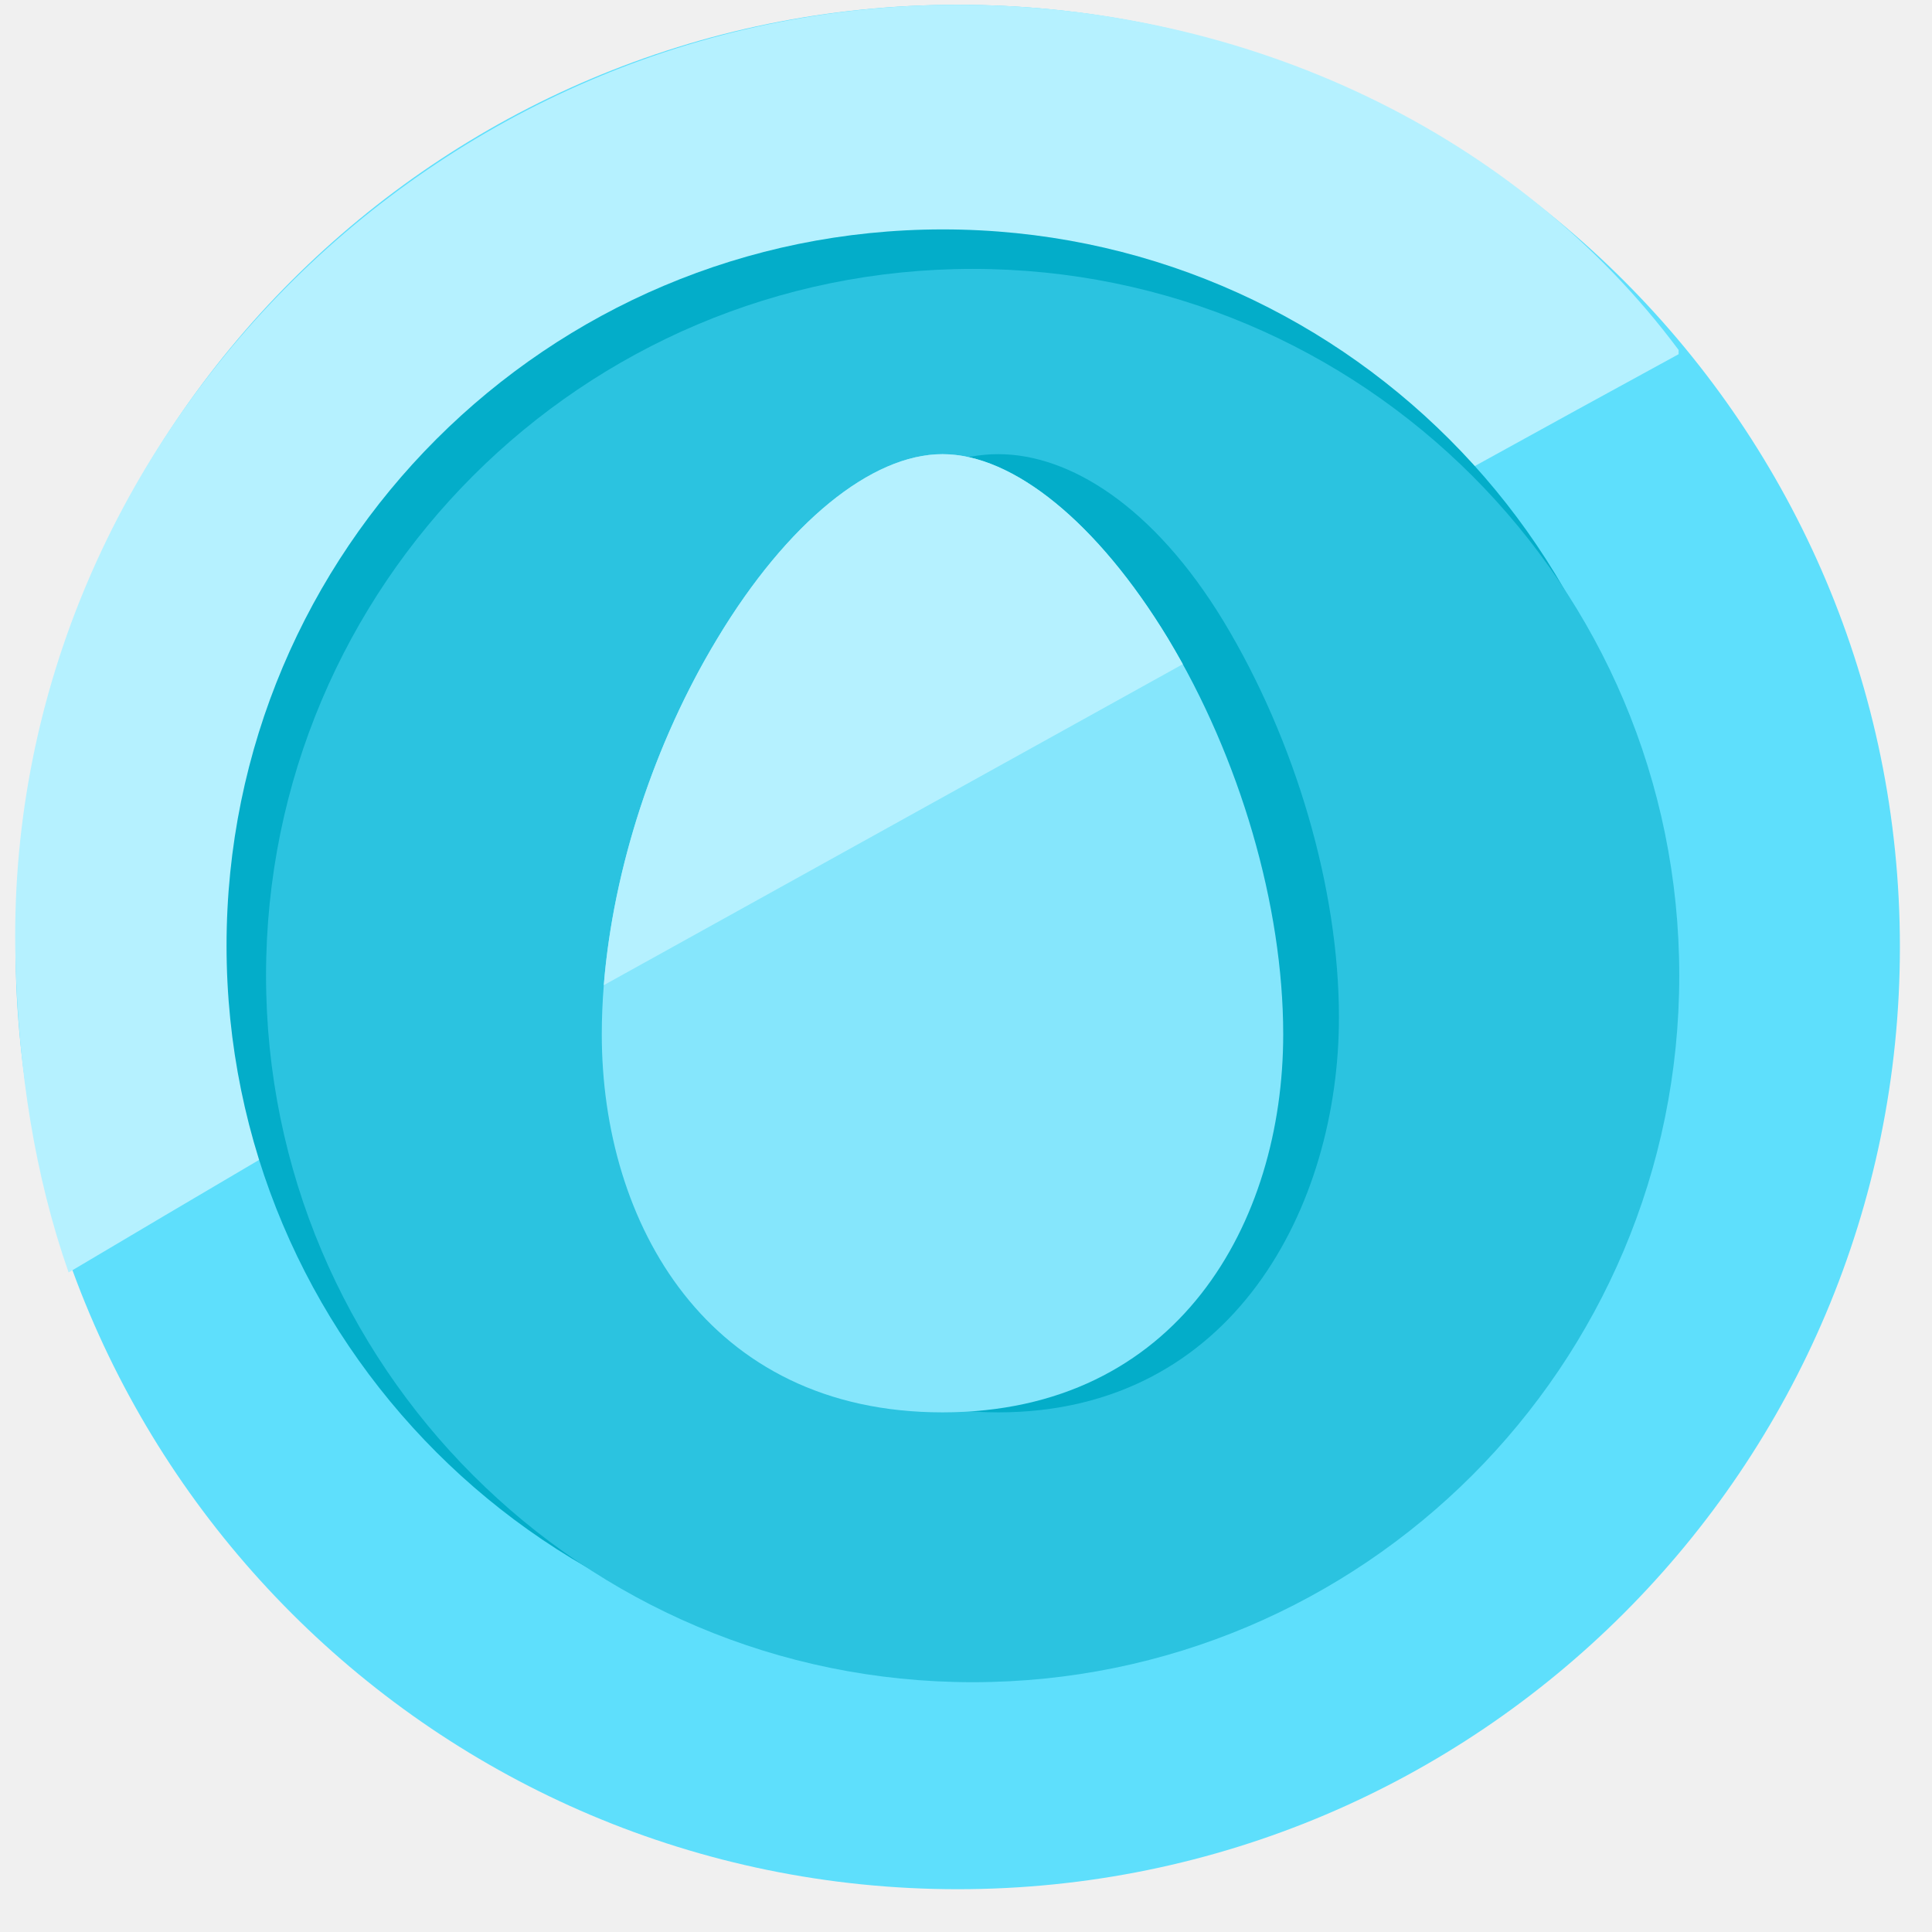
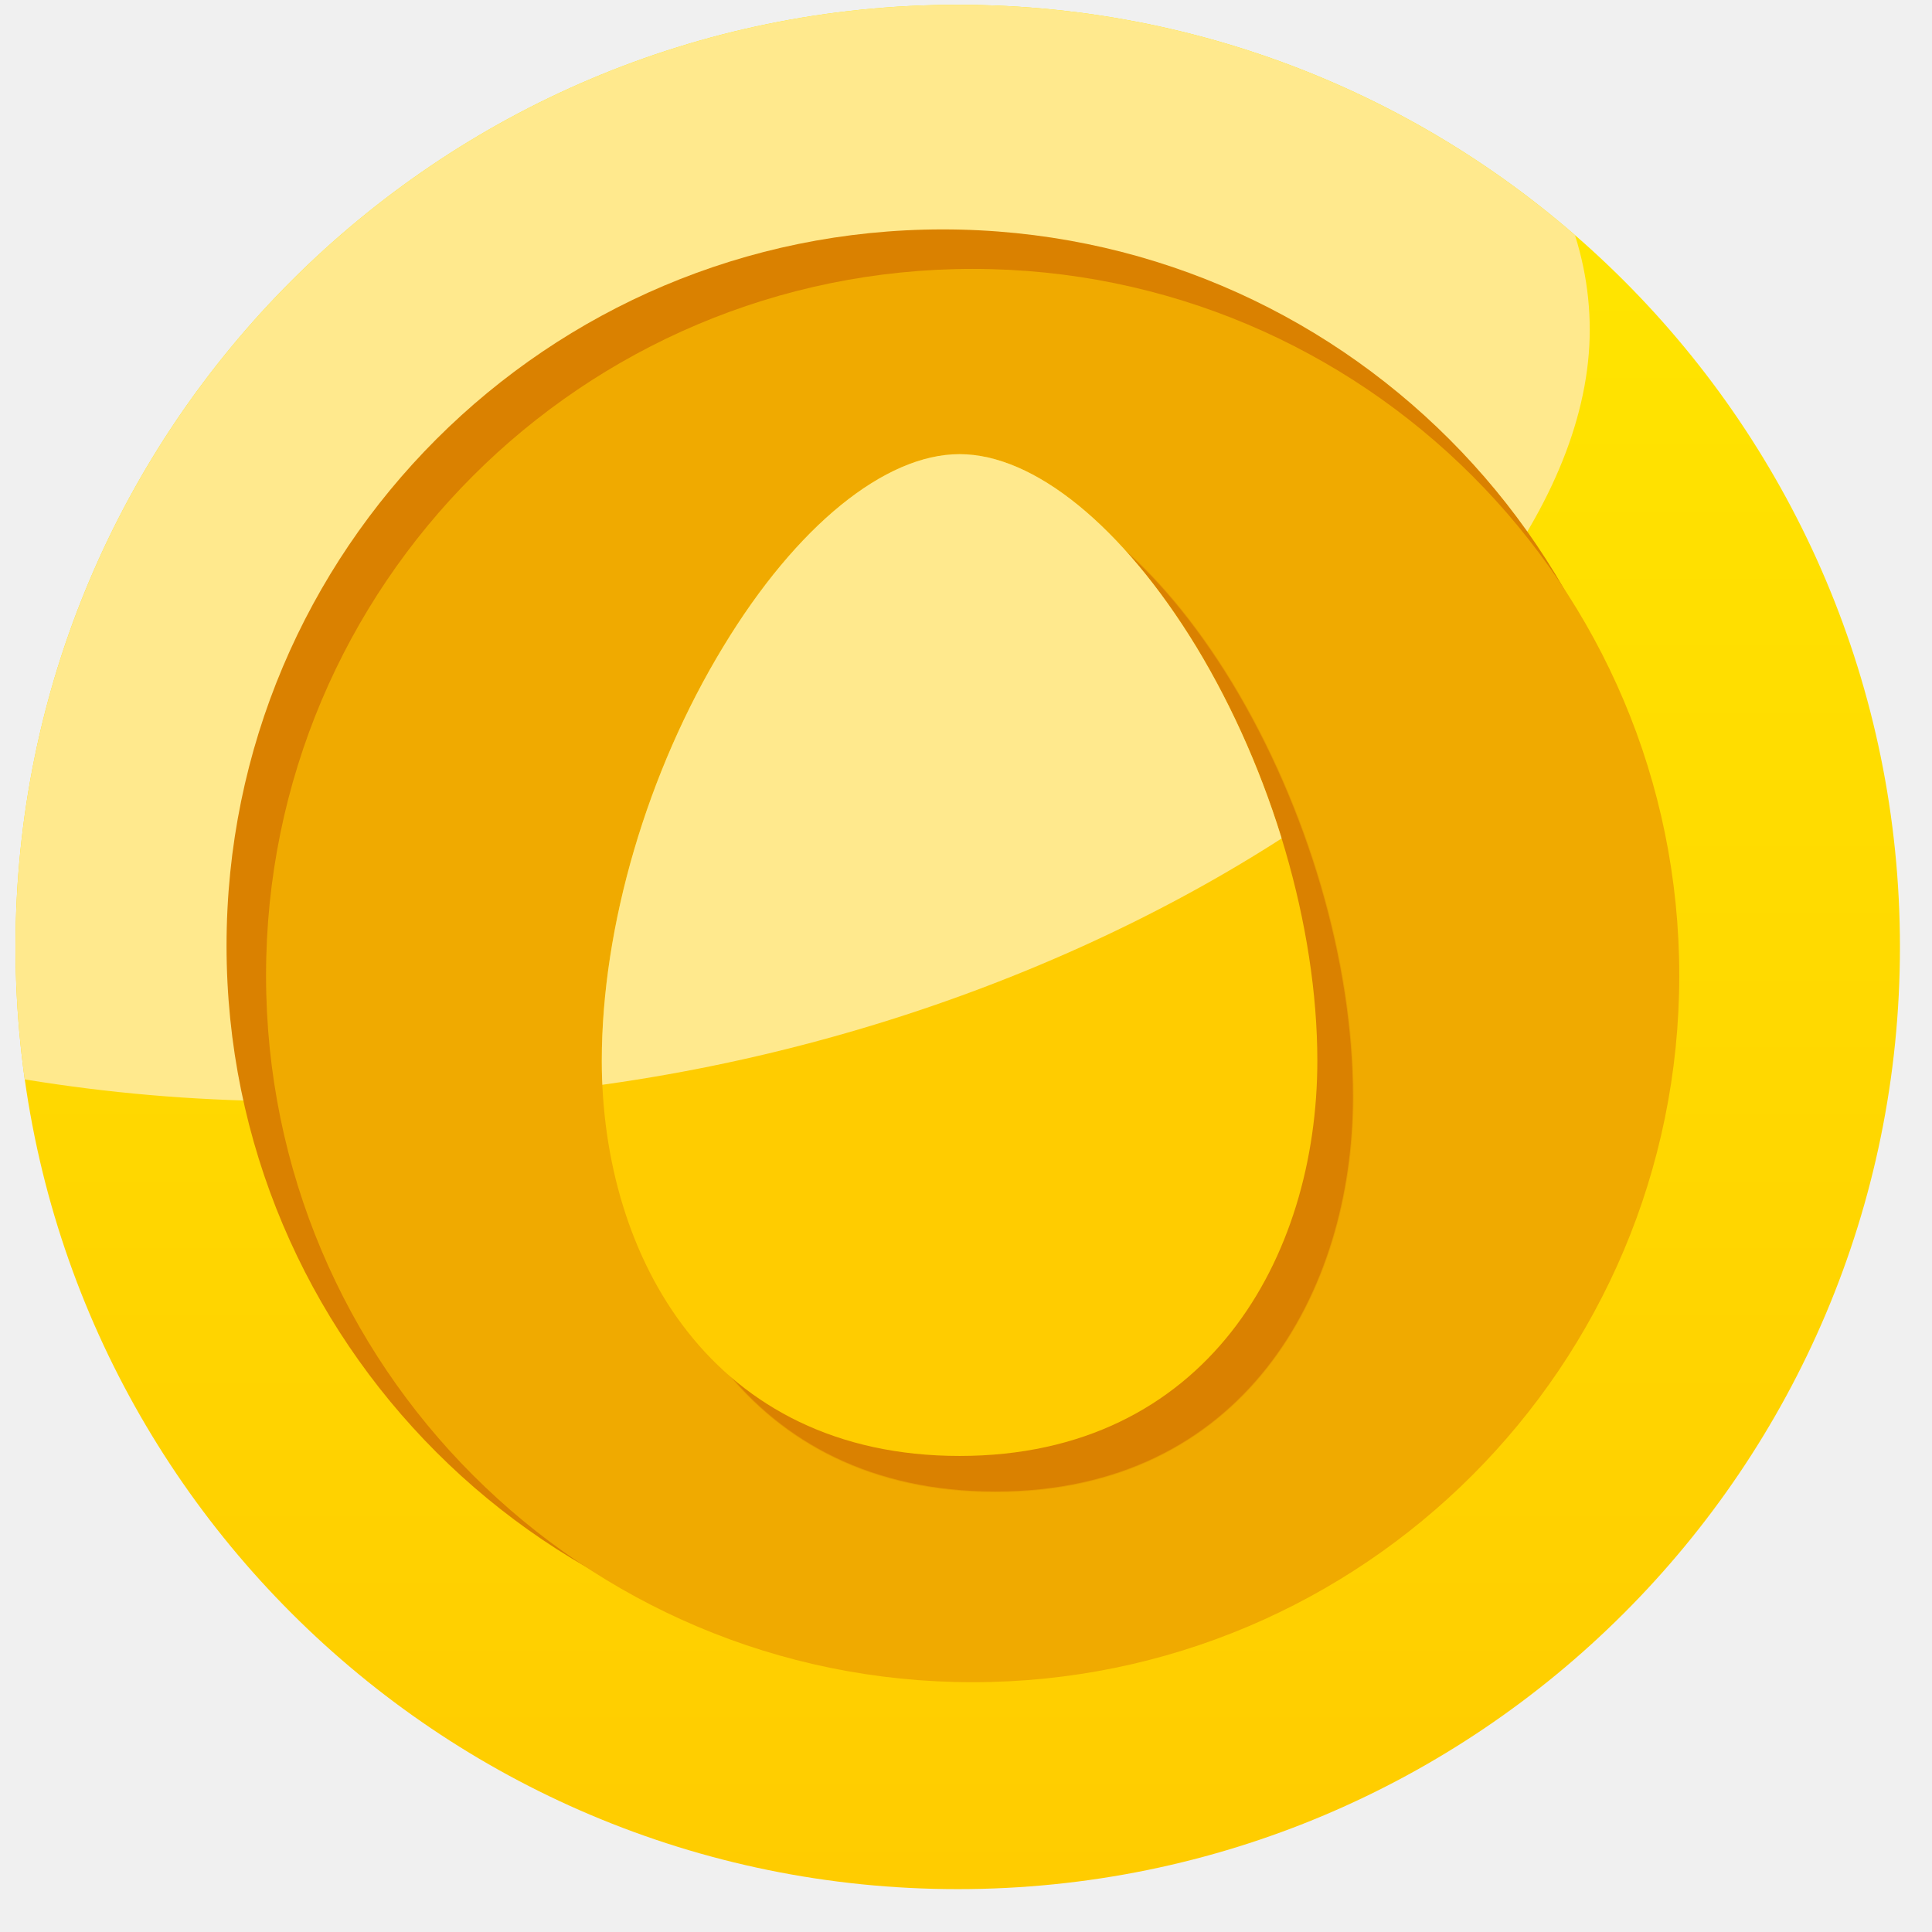
- <svg xmlns="http://www.w3.org/2000/svg" width="27px" height="27px" viewBox="0 0 27 27" version="1.1">
-   <g id="Symbols" stroke="none" stroke-width="1" fill="none" fill-rule="evenodd">
-     <g id="icon/eggcoin" transform="translate(-1, 0)">
-       <g id="Group-3" transform="translate(1.217391, 0.066957)" fill="#5EDFFC">
-         <path d="M26.334,13.167 C26.334,20.439 20.439,26.335 13.167,26.335 C5.895,26.335 -3.32178729e-13,20.439 -3.32178729e-13,13.167 C-3.32178729e-13,5.895 5.895,1.0658141e-14 13.167,1.0658141e-14 C20.439,1.0658141e-14 26.334,5.895 26.334,13.167" id="Fill-1" />
-       </g>
-       <g id="Group-6" transform="translate(0, 0.066957)" fill="#B5F1FF">
-         <path d="M24.459,4.824 C22.201,1.793 18.428,0 14.385,0 C7.112,0 1.017,6.077 1.217,13.358 C1.259,14.885 1.481,16.351 1.959,17.716 C9.384,13.308 16.878,9.018 24.459,4.883" id="Fill-4" />
-       </g>
-       <path d="M24.186,13.216 C24.186,18.745 19.705,23.226 14.176,23.226 C8.647,23.226 4.166,18.745 4.166,13.216 C4.166,7.688 8.647,3.206 14.176,3.206 C19.705,3.206 24.186,7.688 24.186,13.216" id="Fill-9" fill="#03ADC9" />
-       <path d="M24.468,13.633 C24.468,19.087 20.047,23.509 14.593,23.509 C9.139,23.509 4.718,19.087 4.718,13.633 C4.718,8.179 9.139,3.758 14.593,3.758 C20.047,3.758 24.468,8.179 24.468,13.633" id="Fill-11" fill="#2BC3E0" />
-       <path d="M14.951,19.738 C18.239,19.738 19.712,16.849 19.712,14.219 C19.712,12.422 19.108,10.354 18.1,8.683 C17.12,7.069 15.942,6.347 14.951,6.347 C13.957,6.347 12.779,7.069 11.807,8.683 C10.794,10.354 10.19,12.422 10.19,14.219 C10.19,16.849 11.659,19.738 14.951,19.738 Z" id="Fill-19-Copy" fill="#03ADC9" />
-       <path d="M9.41,14.456 C9.41,17.086 10.88,19.738 14.171,19.738 C17.46,19.738 18.933,17.086 18.933,14.456 C18.933,12.659 18.329,10.591 17.321,8.92 C16.34,7.306 15.162,6.347 14.171,6.347 C13.178,6.347 11.999,7.306 11.027,8.92 C10.015,10.591 9.41,12.659 9.41,14.456" id="Mask" fill="#85E6FC" />
-       <path d="M14.171,6.347 C15.162,6.347 16.34,7.306 17.321,8.92 C17.392,9.039 17.462,9.16 17.53,9.282 L9.438,13.768 C9.568,12.146 10.142,10.381 11.027,8.92 C11.999,7.306 13.178,6.347 14.171,6.347 Z" id="Combined-Shape" fill="#B5F1FF" />
+ <svg xmlns="http://www.w3.org/2000/svg" xmlns:xlink="http://www.w3.org/1999/xlink" width="27" height="27" viewBox="0 0 27 27">
+   <defs>
+     <path id="prefix__a" d="M26.552 13.234c0 7.272-5.896 13.167-13.167 13.167-7.273 0-13.168-5.895-13.168-13.167S6.112.067 13.385.067c7.271 0 13.167 5.895 13.167 13.167" />
+     <path id="prefix__d" d="M.41 8.825c0 2.75 1.544 5.522 5 5.522 3.453 0 5-2.773 5-5.522 0-1.879-.634-4.041-1.693-5.788C7.687 1.35 6.451.347 5.41.347c-1.043 0-2.28 1.003-3.302 2.69C1.045 4.784.41 6.947.41 8.825" />
+     <linearGradient id="prefix__b" x1="50%" x2="50%" y1="0%" y2="100%">
+       <stop offset="0%" stop-color="#FFE800" />
+       <stop offset="100%" stop-color="#FC0" />
+     </linearGradient>
+     <filter id="prefix__e" width="110%" height="107.1%" x="-2.5%" y="-1.8%" filterUnits="objectBoundingBox">
+       <feOffset dx=".5" dy=".5" in="SourceAlpha" result="shadowOffsetOuter1" />
+       <feColorMatrix in="shadowOffsetOuter1" values="0 0 0 0 0.855 0 0 0 0 0.506 0 0 0 0 0 0 0 0 1 0" />
+     </filter>
+   </defs>
+   <g fill="none" fill-rule="evenodd">
+     <g transform="translate(-1 -1) translate(1 1)">
+       <mask id="prefix__c" fill="#fff">
+         <use xlink:href="#prefix__a" />
+       </mask>
+       <use fill="url(#prefix__b)" xlink:href="#prefix__a" />
+       <path fill="#FFE98D" d="M4.106 15.391c9.725 0 18.111-6.028 18.111-10.782C22.217-.146 14.334-4 4.61-4-5.116-4-13-.146-13 4.609-13 9.363-5.619 15.39 4.106 15.39z" mask="url(#prefix__c)" />
+     </g>
+     <path fill="#DA8100" d="M24.186 14.216c0 5.529-4.481 10.01-10.01 10.01s-10.01-4.481-10.01-10.01c0-5.528 4.481-10.01 10.01-10.01s10.01 4.482 10.01 10.01" transform="translate(-1 -1)" />
+     <path fill="#F0AA00" d="M24.468 14.633c0 5.454-4.42 9.876-9.875 9.876-5.454 0-9.875-4.422-9.875-9.876s4.42-9.875 9.875-9.875c5.454 0 9.875 4.421 9.875 9.875" transform="translate(-1 -1)" />
+     <g transform="translate(-1 -1) translate(9 7)">
+       <mask id="prefix__f" fill="#fff">
+         <use xlink:href="#prefix__d" />
+       </mask>
+       <use fill="#000" filter="url(#prefix__e)" xlink:href="#prefix__d" />
+       <use fill="#FC0" xlink:href="#prefix__d" />
+       <path fill="#FFE98D" d="M-2.894 9.391c9.725 0 18.111-6.028 18.111-10.782C15.217-6.146 7.334-10-2.39-10-12.116-10-20-6.146-20-1.391-20 3.363-12.619 9.39-2.894 9.39z" mask="url(#prefix__f)" />
    </g>
  </g>
</svg>
